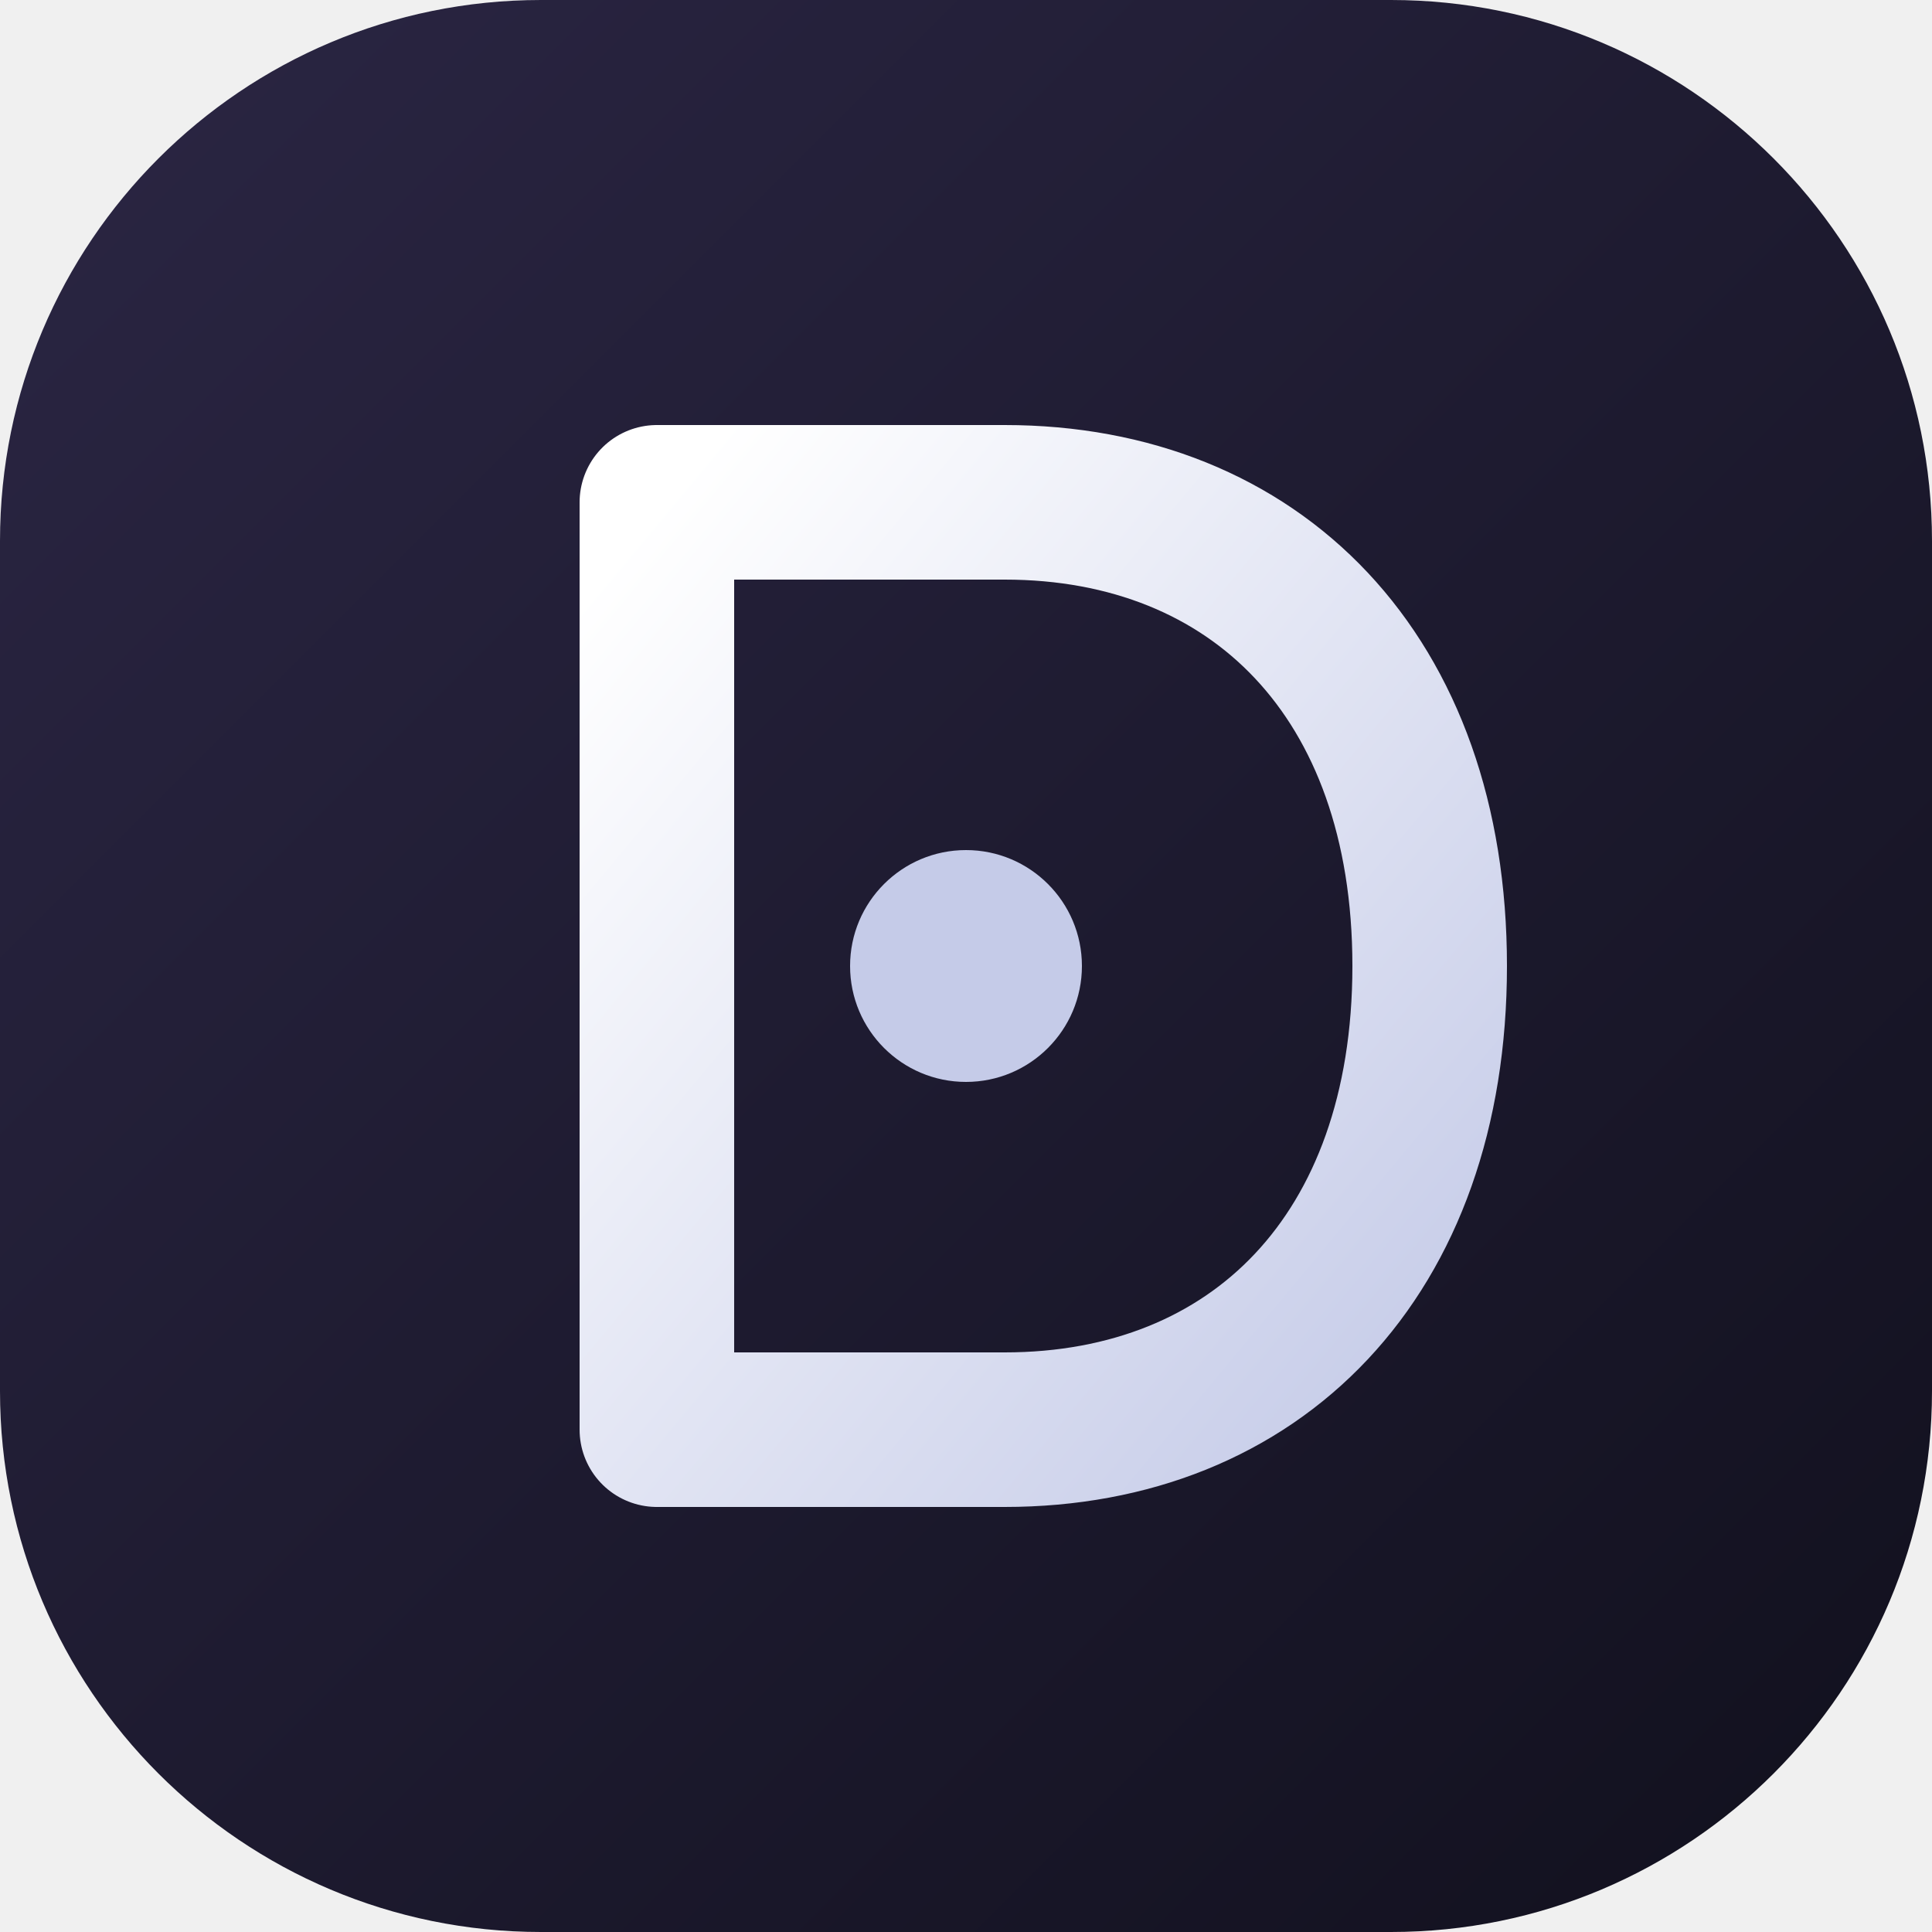
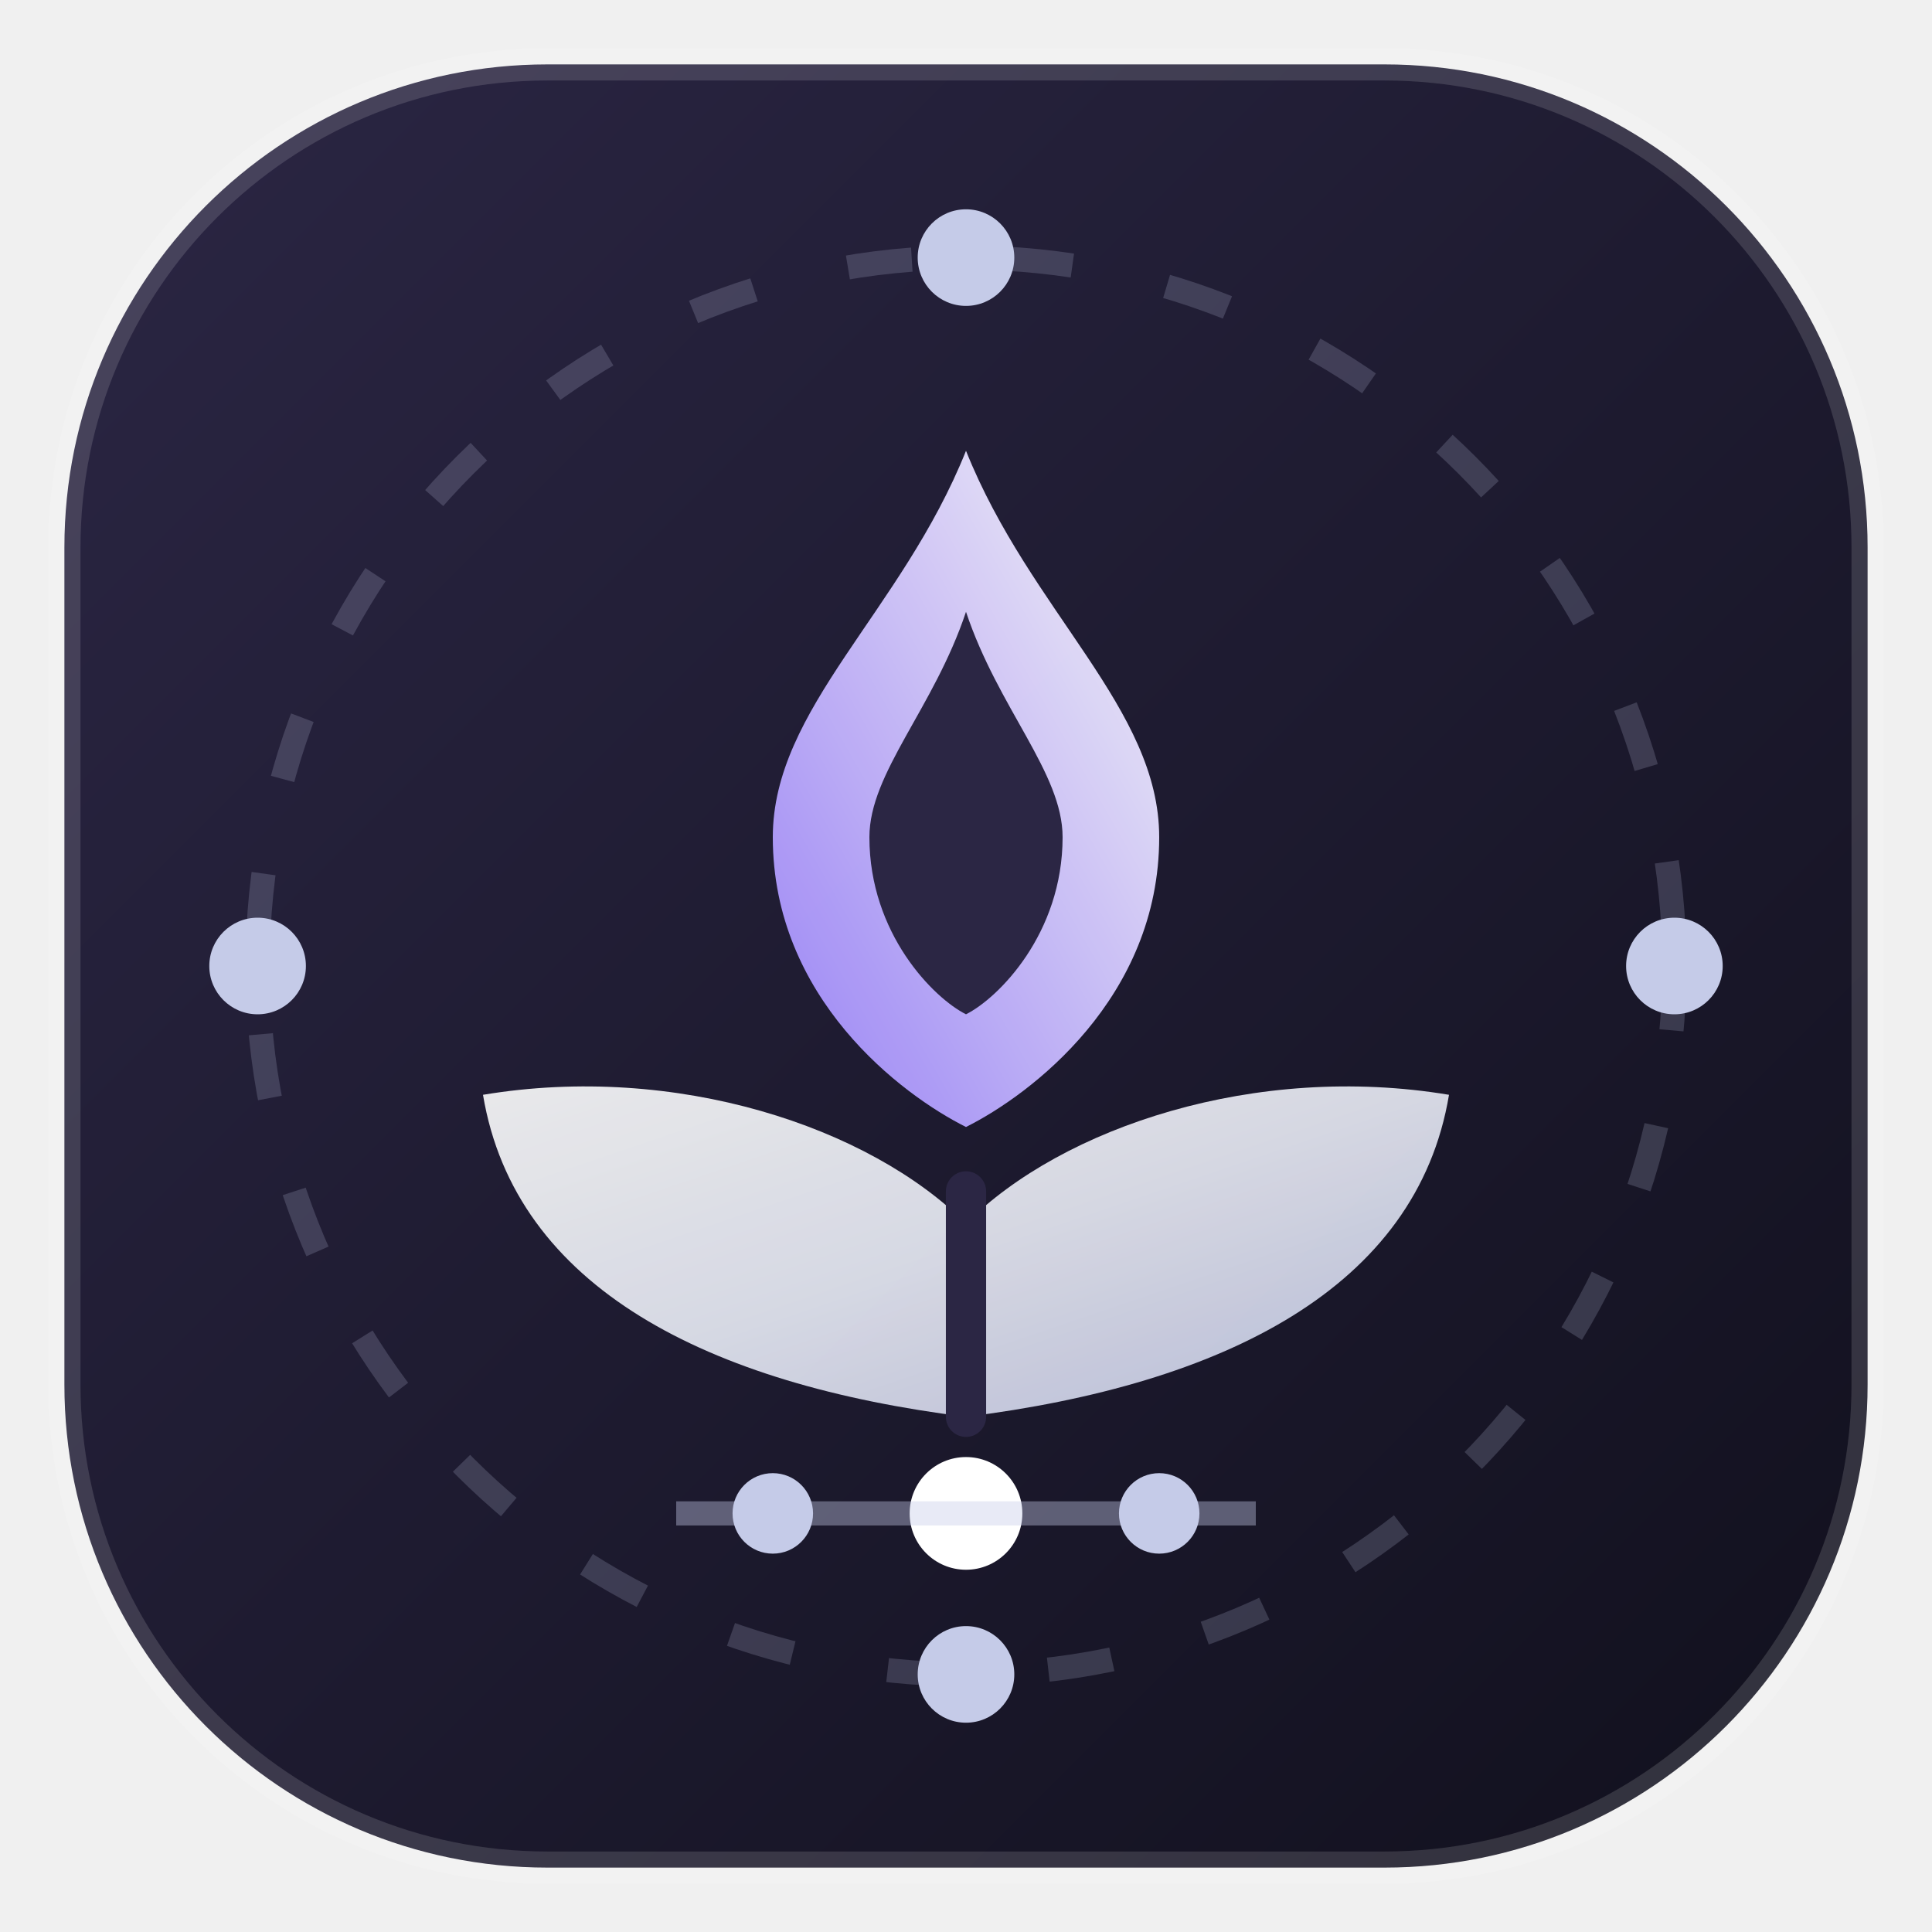
- <svg xmlns="http://www.w3.org/2000/svg" viewBox="0 0 100 100" width="100" height="100">
+ <svg xmlns="http://www.w3.org/2000/svg" viewBox="0 0 120 120" width="100%" height="100%" fill="none">
  <defs>
-     <linearGradient id="dukGrad" x1="0%" y1="0%" x2="100%" y2="100%">
+     <linearGradient id="dukShield" x1="0%" y1="0%" x2="100%" y2="100%">
      <stop offset="0%" stop-color="#2B2644" />
      <stop offset="100%" stop-color="#11101D" />
    </linearGradient>
-     <linearGradient id="accentGrad" x1="0%" y1="0%" x2="100%" y2="100%">
+     <linearGradient id="dukAccent" x1="0%" y1="0%" x2="100%" y2="100%">
      <stop offset="0%" stop-color="#FFFFFF" />
+       <stop offset="50%" stop-color="#E9ECF6" />
      <stop offset="100%" stop-color="#C5CBE8" />
    </linearGradient>
+     <linearGradient id="flameGrad" x1="0%" y1="100%" x2="100%" y2="0%">
+       <stop offset="0%" stop-color="#9E86FF" />
+       <stop offset="100%" stop-color="#FFFFFF" />
+     </linearGradient>
  </defs>
-   <rect width="100" height="100" rx="28" fill="url(#dukGrad)" />
-   <path d="M34 26 H52 C65 26 74 35 74 50 C74 65 65 74 52 74 H34 Z" fill="none" stroke="url(#accentGrad)" stroke-width="8" stroke-linecap="round" stroke-linejoin="round" />
-   <circle cx="50" cy="50" r="6" fill="#C5CBE8" />
+   <rect x="4" y="4" width="112" height="112" rx="30" fill="url(#dukShield)" stroke="rgba(255,255,255,0.14)" stroke-width="2" />
+   <circle cx="60" cy="60" r="44" stroke="rgba(197,203,232,0.2)" stroke-width="1.5" stroke-dasharray="4 6" />
+   <circle cx="60" cy="16" r="3" fill="#C5CBE8" />
+   <circle cx="104" cy="60" r="3" fill="#C5CBE8" />
+   <circle cx="60" cy="104" r="3" fill="#C5CBE8" />
+   <circle cx="16" cy="60" r="3" fill="#C5CBE8" />
+   <path d="M60 28 C64 38 72 44 72 52 C72 62 64 68 60 70 C56 68 48 62 48 52 C48 44 56 38 60 28 Z" fill="url(#flameGrad)" opacity="0.95" />
+   <path d="M60 38 C62 44 66 48 66 52 C66 58 62 62 60 63 C58 62 54 58 54 52 C54 48 58 44 60 38 Z" fill="#2B2644" />
+   <path d="M30 68 C42 66 54 70 60 76 C66 70 78 66 90 68 C88 80 76 86 60 88 C44 86 32 80 30 68 Z" fill="url(#dukAccent)" opacity="0.9" />
+   <path d="M60 74 V88" stroke="#2B2644" stroke-width="2.5" stroke-linecap="round" />
+   <circle cx="48" cy="94" r="2.5" fill="#C5CBE8" />
+   <circle cx="60" cy="94" r="3.5" fill="#FFFFFF" />
+   <circle cx="72" cy="94" r="2.5" fill="#C5CBE8" />
+   <line x1="42" y1="94" x2="78" y2="94" stroke="rgba(197,203,232,0.4)" stroke-width="1.5" />
</svg>
